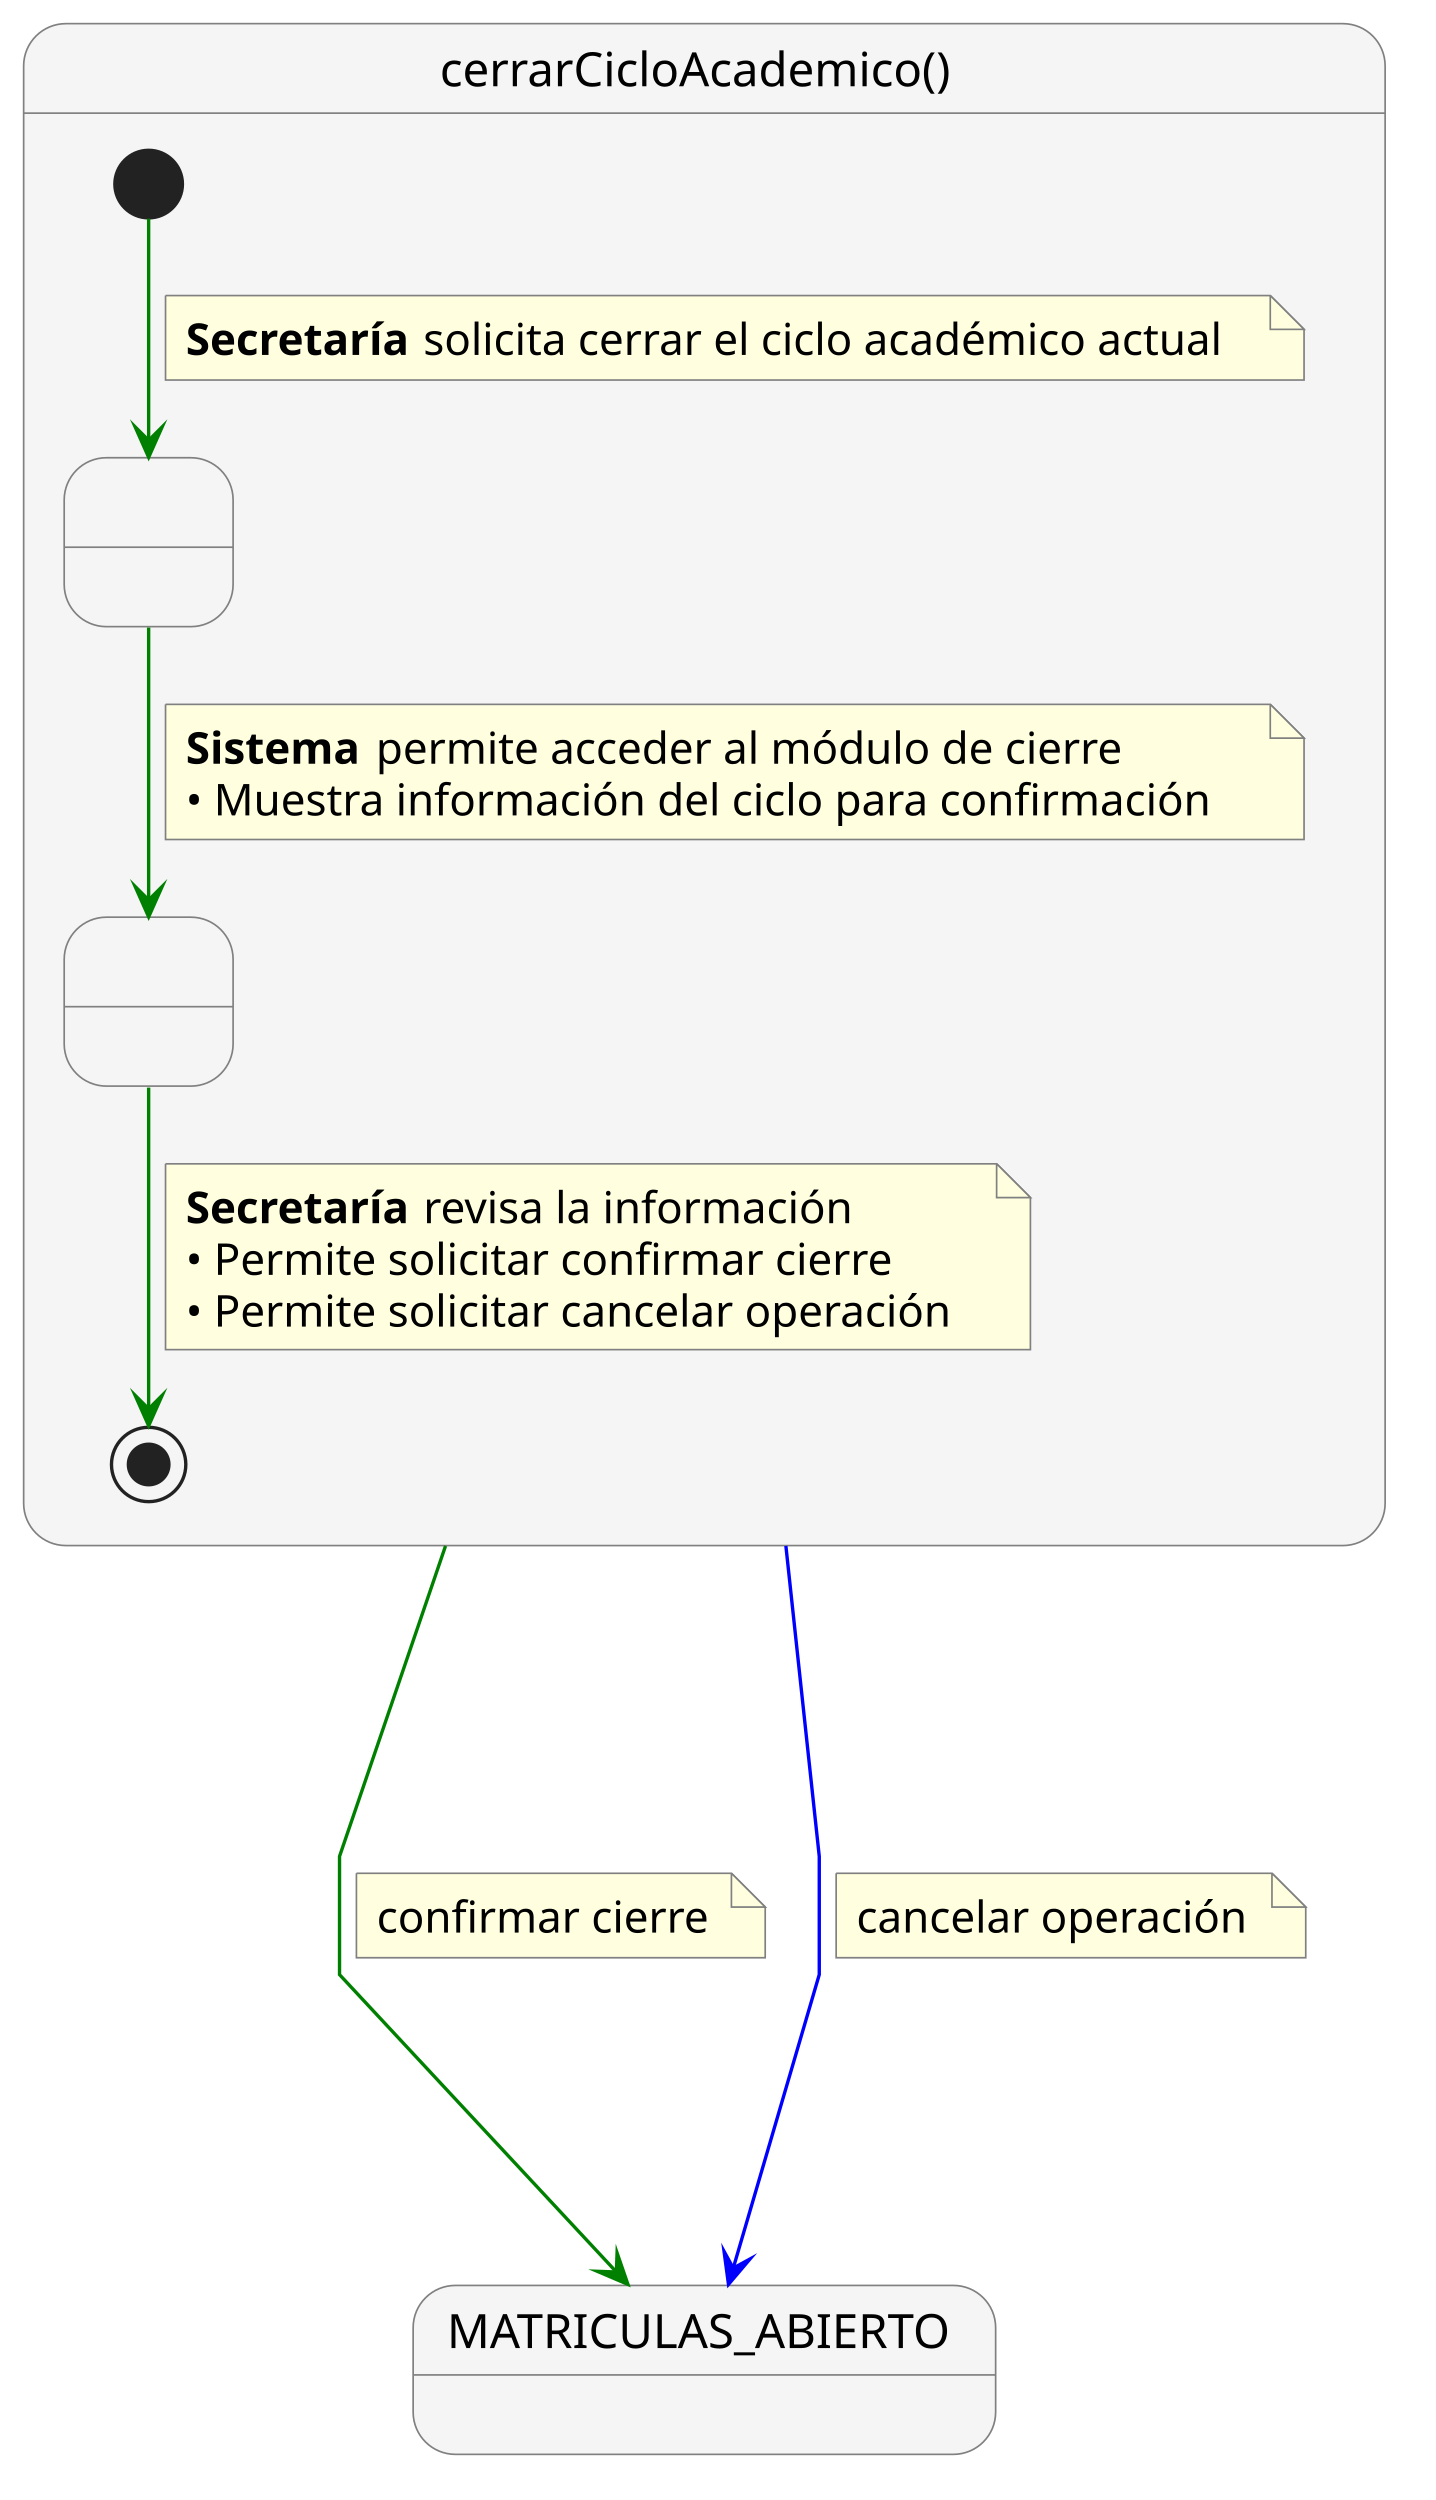
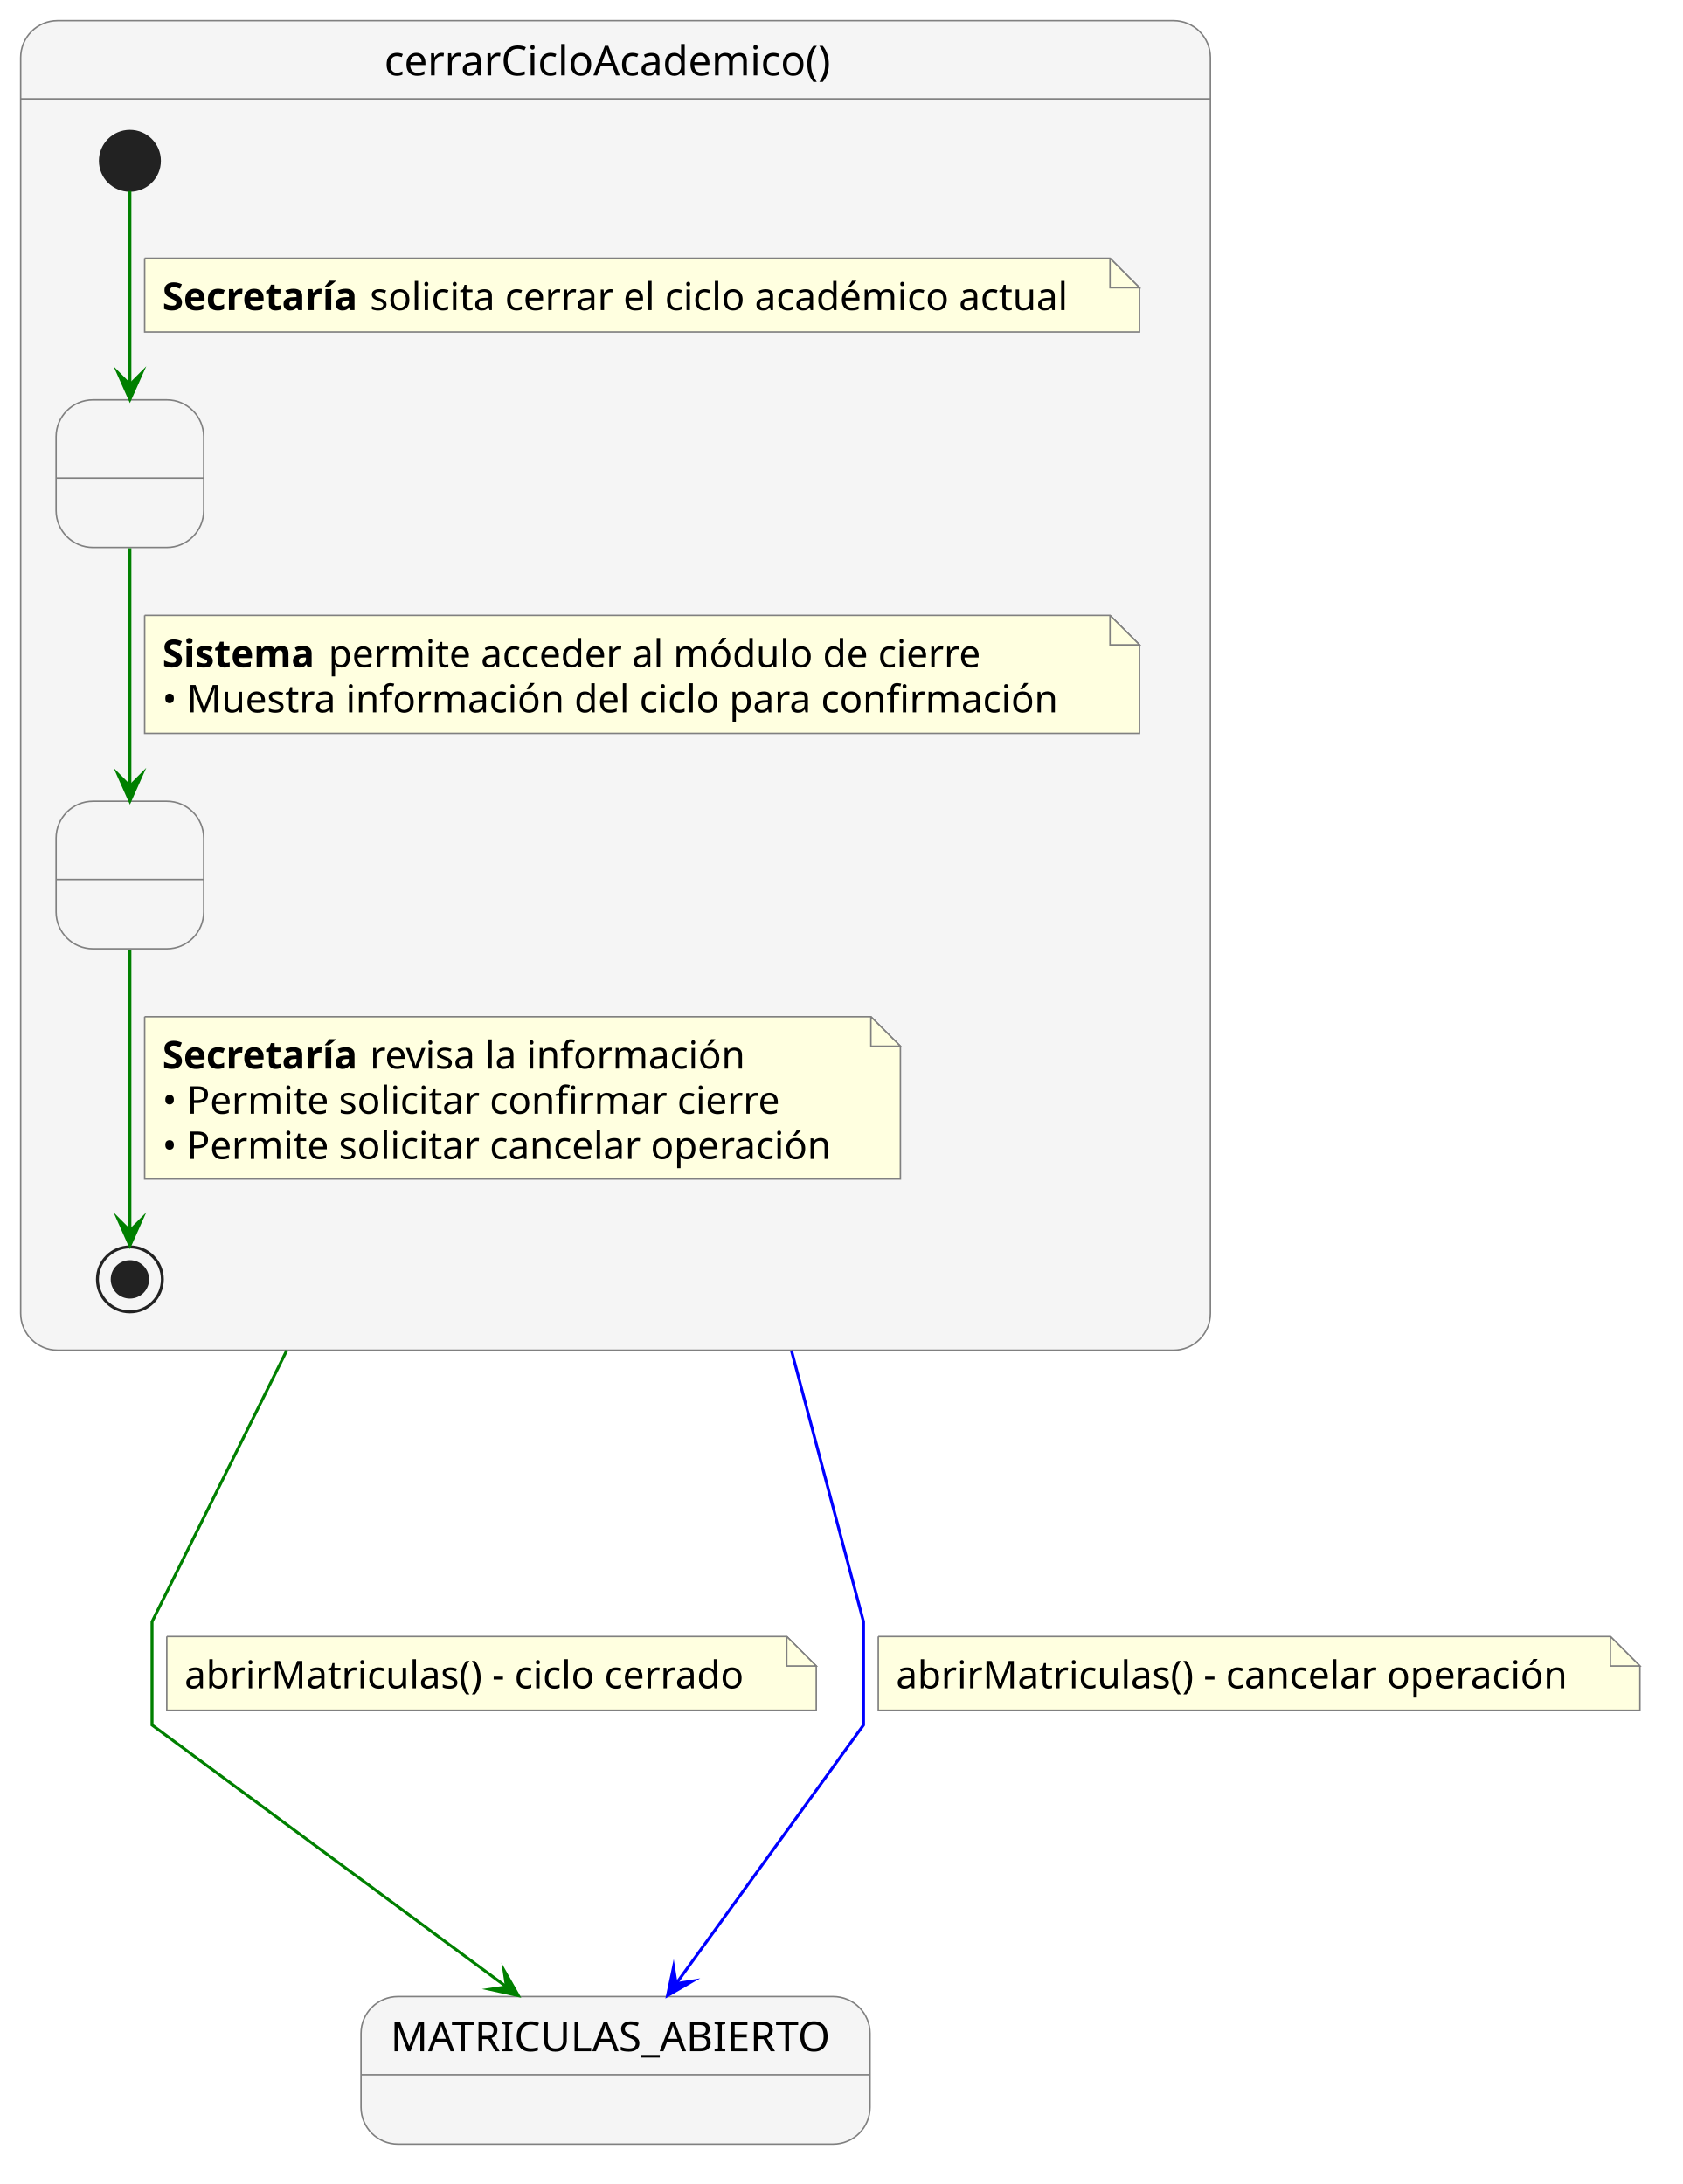
- <svg xmlns="http://www.w3.org/2000/svg" contentStyleType="text/css" data-diagram-type="STATE" height="740px" preserveAspectRatio="none" style="width:425px;height:740px;background:#FFFFFF;" version="1.1" viewBox="0 0 425 740" width="425px" zoomAndPan="magnify">
+ <svg xmlns="http://www.w3.org/2000/svg" contentStyleType="text/css" data-diagram-type="STATE" height="740px" preserveAspectRatio="none" style="width:570px;height:740px;background:#FFFFFF;" version="1.1" viewBox="0 0 570 740" width="570px" zoomAndPan="magnify">
  <defs />
  <g>
    <g class="entity" data-qualified-name="cerrarCicloAcademico" data-source-line="9" id="ent0001">
      <path d="M19.5,7 L397.5,7 A12.5,12.5 0 0 1 410,19.5 L410,33.488 L7,33.488 L7,19.5 A12.5,12.5 0 0 1 19.5,7" fill="#F5F5F5" />
      <path d="M7,33.488 L410,33.488 L410,444.988 A12.5,12.5 0 0 1 397.5,457.488 L19.5,457.488 A12.5,12.5 0 0 1 7,444.988 L7,33.488" fill="#F5F5F5" />
      <rect fill="none" height="450.488" rx="12.5" ry="12.5" style="stroke:#808080;stroke-width:0.5;" width="403" x="7" y="7" />
      <line style="stroke:#808080;stroke-width:0.5;" x1="7" x2="410" y1="33.488" y2="33.488" />
      <text fill="#000000" font-family="sans-serif" font-size="14" lengthAdjust="spacing" textLength="156.605" x="130.198" y="25.535">cerrarCicloAcademico()</text>
      <g class="entity" data-qualified-name="cerrarCicloAcademico.Paso1" data-source-line="11" id="ent0002">
        <rect fill="#F5F5F5" height="50" rx="12.5" ry="12.5" style="stroke:#808080;stroke-width:0.5;" width="50" x="19" y="135.488" />
        <line style="stroke:#808080;stroke-width:0.5;" x1="19" x2="69" y1="161.977" y2="161.977" />
        <text fill="#000000" font-family="sans-serif" font-size="14" lengthAdjust="spacing" textLength="4.43" x="41.785" y="154.023"> </text>
      </g>
      <g class="entity" data-qualified-name="cerrarCicloAcademico.Paso2" data-source-line="12" id="ent0003">
        <rect fill="#F5F5F5" height="50" rx="12.5" ry="12.5" style="stroke:#808080;stroke-width:0.5;" width="50" x="19" y="271.488" />
        <line style="stroke:#808080;stroke-width:0.5;" x1="19" x2="69" y1="297.977" y2="297.977" />
        <text fill="#000000" font-family="sans-serif" font-size="14" lengthAdjust="spacing" textLength="4.43" x="41.785" y="290.023"> </text>
      </g>
      <g class="start_entity" data-qualified-name="cerrarCicloAcademico..start.cerrarCicloAcademico" data-source-line="14" id="ent0005">
        <ellipse cx="44" cy="54.488" fill="#222222" rx="10" ry="10" style="stroke:#222222;stroke-width:1;" />
      </g>
      <g class="end_entity" data-qualified-name="cerrarCicloAcademico..end.cerrarCicloAcademico" data-source-line="25" id="ent0008">
        <ellipse cx="44" cy="433.488" fill="none" rx="11" ry="11" style="stroke:#222222;stroke-width:1;" />
        <ellipse cx="44" cy="433.488" fill="#222222" rx="6" ry="6" style="stroke:#222222;stroke-width:1;" />
      </g>
      <g class="link" data-entity-1="ent0005" data-entity-2="ent0002" data-link-type="dependency" data-source-line="14" id="lnk6">
        <path d="M44,64.718 C44,80.428 44,107.848 44,130.358" fill="none" id="*start*cerrarCicloAcademico-to-Paso1" style="stroke:#008000;stroke-width:1;" />
        <polygon fill="#008000" points="44,135.358,48,126.358,44,130.358,40,126.358,44,135.358" style="stroke:#008000;stroke-width:1;stroke-linejoin:miter;stroke-miterlimit:10;" />
        <path d="M49,87.488 L49,112.488 L386,112.488 L386,97.488 L376,87.488 L49,87.488" fill="#FFFFE0" style="stroke:#808080;stroke-width:0.5;" />
        <path d="M376,87.488 L376,97.488 L386,97.488 L376,87.488" fill="#FFFFE0" style="stroke:#808080;stroke-width:0.5;" />
        <text fill="#000000" font-family="sans-serif" font-size="13" font-weight="700" lengthAdjust="spacing" textLength="66.181" x="55" y="105.057">Secretaría</text>
        <text fill="#000000" font-family="sans-serif" font-size="13" lengthAdjust="spacing" textLength="246.695" x="125.294" y="105.057">solicita cerrar el ciclo académico actual</text>
      </g>
      <g class="link" data-entity-1="ent0002" data-entity-2="ent0003" data-link-type="dependency" data-source-line="19" id="lnk7">
        <path d="M44,185.758 C44,210.038 44,242.178 44,266.398" fill="none" id="Paso1-to-Paso2" style="stroke:#008000;stroke-width:1;" />
        <polygon fill="#008000" points="44,271.398,48,262.398,44,266.398,40,262.398,44,271.398" style="stroke:#008000;stroke-width:1;stroke-linejoin:miter;stroke-miterlimit:10;" />
        <path d="M49,208.488 L49,248.488 L386,248.488 L386,218.488 L376,208.488 L49,208.488" fill="#FFFFE0" style="stroke:#808080;stroke-width:0.5;" />
        <path d="M376,208.488 L376,218.488 L386,218.488 L376,208.488" fill="#FFFFE0" style="stroke:#808080;stroke-width:0.5;" />
        <text fill="#000000" font-family="sans-serif" font-size="13" font-weight="700" lengthAdjust="spacing" textLength="52.14" x="55" y="226.057">Sistema</text>
        <text fill="#000000" font-family="sans-serif" font-size="13" lengthAdjust="spacing" textLength="227.811" x="111.253" y="226.057">permite acceder al módulo de cierre</text>
        <text fill="#000000" font-family="sans-serif" font-size="13" lengthAdjust="spacing" textLength="316.373" x="55" y="241.367">• Muestra información del ciclo para confirmación</text>
      </g>
      <g class="link" data-entity-1="ent0003" data-entity-2="ent0008" data-link-type="dependency" data-source-line="25" id="lnk9">
        <path d="M44,321.938 C44,351.718 44,395.698 44,417.028" fill="none" id="Paso2-to-*end*cerrarCicloAcademico" style="stroke:#008000;stroke-width:1;" />
        <polygon fill="#008000" points="44,422.028,48,413.028,44,417.028,40,413.028,44,422.028" style="stroke:#008000;stroke-width:1;stroke-linejoin:miter;stroke-miterlimit:10;" />
        <path d="M49,344.488 L49,399.488 L305,399.488 L305,354.488 L295,344.488 L49,344.488" fill="#FFFFE0" style="stroke:#808080;stroke-width:0.5;" />
        <path d="M295,344.488 L295,354.488 L305,354.488 L295,344.488" fill="#FFFFE0" style="stroke:#808080;stroke-width:0.5;" />
        <text fill="#000000" font-family="sans-serif" font-size="13" font-weight="700" lengthAdjust="spacing" textLength="66.181" x="55" y="362.057">Secretaría</text>
        <text fill="#000000" font-family="sans-serif" font-size="13" lengthAdjust="spacing" textLength="131.714" x="125.294" y="362.057">revisa la información</text>
        <text fill="#000000" font-family="sans-serif" font-size="13" lengthAdjust="spacing" textLength="218.137" x="55" y="377.367">• Permite solicitar confirmar cierre</text>
        <text fill="#000000" font-family="sans-serif" font-size="13" lengthAdjust="spacing" textLength="235.834" x="55" y="392.678">• Permite solicitar cancelar operación</text>
      </g>
    </g>
    <g class="entity" data-qualified-name="MATRICULAS_ABIERTO" data-source-line="33" id="ent0004">
      <rect fill="#F5F5F5" height="50" rx="12.5" ry="12.5" style="stroke:#808080;stroke-width:0.5;" width="172.421" x="122.29" y="676.49" />
      <line style="stroke:#808080;stroke-width:0.5;" x1="122.29" x2="294.711" y1="702.978" y2="702.978" />
      <text fill="#000000" font-family="sans-serif" font-size="14" lengthAdjust="spacing" textLength="152.421" x="132.29" y="695.025">MATRICULAS_ABIERTO</text>
    </g>
    <g class="link" data-entity-1="ent0001" data-entity-2="ent0004" data-link-type="dependency" data-source-line="35" id="lnk10">
-       <path d="M131.88,457.59 C114.22,509.31 100.5,549.49 100.5,549.49 C100.5,549.49 100.5,584.49 100.5,584.49 C100.5,584.49 150.783,638.501 182.453,672.511" fill="none" id="cerrarCicloAcademico-to-MATRICULAS_ABIERTO" style="stroke:#008000;stroke-width:1;" />
-       <polygon fill="#008000" points="185.86,676.17,182.654,666.858,182.453,672.511,176.799,672.309,185.86,676.17" style="stroke:#008000;stroke-width:1;stroke-linejoin:miter;stroke-miterlimit:10;" />
-       <path d="M105.5,554.49 L105.5,579.49 L226.5,579.49 L226.5,564.49 L216.5,554.49 L105.5,554.49" fill="#FFFFE0" style="stroke:#808080;stroke-width:0.5;" />
-       <path d="M216.5,554.49 L216.5,564.49 L226.5,564.49 L216.5,554.49" fill="#FFFFE0" style="stroke:#808080;stroke-width:0.5;" />
-       <text fill="#000000" font-family="sans-serif" font-size="13" lengthAdjust="spacing" textLength="100.858" x="111.5" y="572.058">confirmar cierre</text>
+       <path d="M97.12,457.59 C71.45,509.31 51.5,549.49 51.5,549.49 C51.5,549.49 51.5,584.49 51.5,584.49 C51.5,584.49 125.528,639.189 171.568,673.199" fill="none" id="cerrarCicloAcademico-to-MATRICULAS_ABIERTO" style="stroke:#008000;stroke-width:1;" />
+       <polygon fill="#008000" points="175.59,676.17,170.728,667.605,171.568,673.199,165.974,674.04,175.59,676.17" style="stroke:#008000;stroke-width:1;stroke-linejoin:miter;stroke-miterlimit:10;" />
+       <path d="M56.5,554.49 L56.5,579.49 L276.5,579.49 L276.5,564.49 L266.5,554.49 L56.5,554.49" fill="#FFFFE0" style="stroke:#808080;stroke-width:0.5;" />
+       <path d="M266.5,554.49 L266.5,564.49 L276.5,564.49 L266.5,554.49" fill="#FFFFE0" style="stroke:#808080;stroke-width:0.5;" />
+       <text fill="#000000" font-family="sans-serif" font-size="13" lengthAdjust="spacing" textLength="199.386" x="62.5" y="572.058">abrirMatriculas() - ciclo cerrado</text>
    </g>
    <g class="link" data-entity-1="ent0001" data-entity-2="ent0004" data-link-type="dependency" data-source-line="40" id="lnk11">
-       <path d="M232.62,457.59 C238.18,509.31 242.5,549.49 242.5,549.49 C242.5,549.49 242.5,584.49 242.5,584.49 C242.5,584.49 227.007,637.362 217.037,671.372" fill="none" id="cerrarCicloAcademico-to-MATRICULAS_ABIERTO-1" style="stroke:#0000FF;stroke-width:1;" />
-       <polygon fill="#0000FF" points="215.63,676.17,222,668.659,217.037,671.372,214.323,666.408,215.63,676.17" style="stroke:#0000FF;stroke-width:1;stroke-linejoin:miter;stroke-miterlimit:10;" />
-       <path d="M247.5,554.49 L247.5,579.49 L386.5,579.49 L386.5,564.49 L376.5,554.49 L247.5,554.49" fill="#FFFFE0" style="stroke:#808080;stroke-width:0.5;" />
-       <path d="M376.5,554.49 L376.5,564.49 L386.5,564.49 L376.5,554.49" fill="#FFFFE0" style="stroke:#808080;stroke-width:0.5;" />
-       <text fill="#000000" font-family="sans-serif" font-size="13" lengthAdjust="spacing" textLength="118.555" x="253.5" y="572.058">cancelar operación</text>
+       <path d="M268.09,457.59 C281.83,509.31 292.5,549.49 292.5,549.49 C292.5,549.49 292.5,584.49 292.5,584.49 C292.5,584.49 253.673,638.11 229.043,672.12" fill="none" id="cerrarCicloAcademico-to-MATRICULAS_ABIERTO-1" style="stroke:#0000FF;stroke-width:1;" />
+       <polygon fill="#0000FF" points="226.11,676.17,234.629,671.227,229.043,672.12,228.149,666.535,226.11,676.17" style="stroke:#0000FF;stroke-width:1;stroke-linejoin:miter;stroke-miterlimit:10;" />
+       <path d="M297.5,554.49 L297.5,579.49 L555.5,579.49 L555.5,564.49 L545.5,554.49 L297.5,554.49" fill="#FFFFE0" style="stroke:#808080;stroke-width:0.5;" />
+       <path d="M545.5,554.49 L545.5,564.49 L555.5,564.49 L545.5,554.49" fill="#FFFFE0" style="stroke:#808080;stroke-width:0.5;" />
+       <text fill="#000000" font-family="sans-serif" font-size="13" lengthAdjust="spacing" textLength="237.123" x="303.5" y="572.058">abrirMatriculas() - cancelar operación</text>
    </g>
  </g>
</svg>
